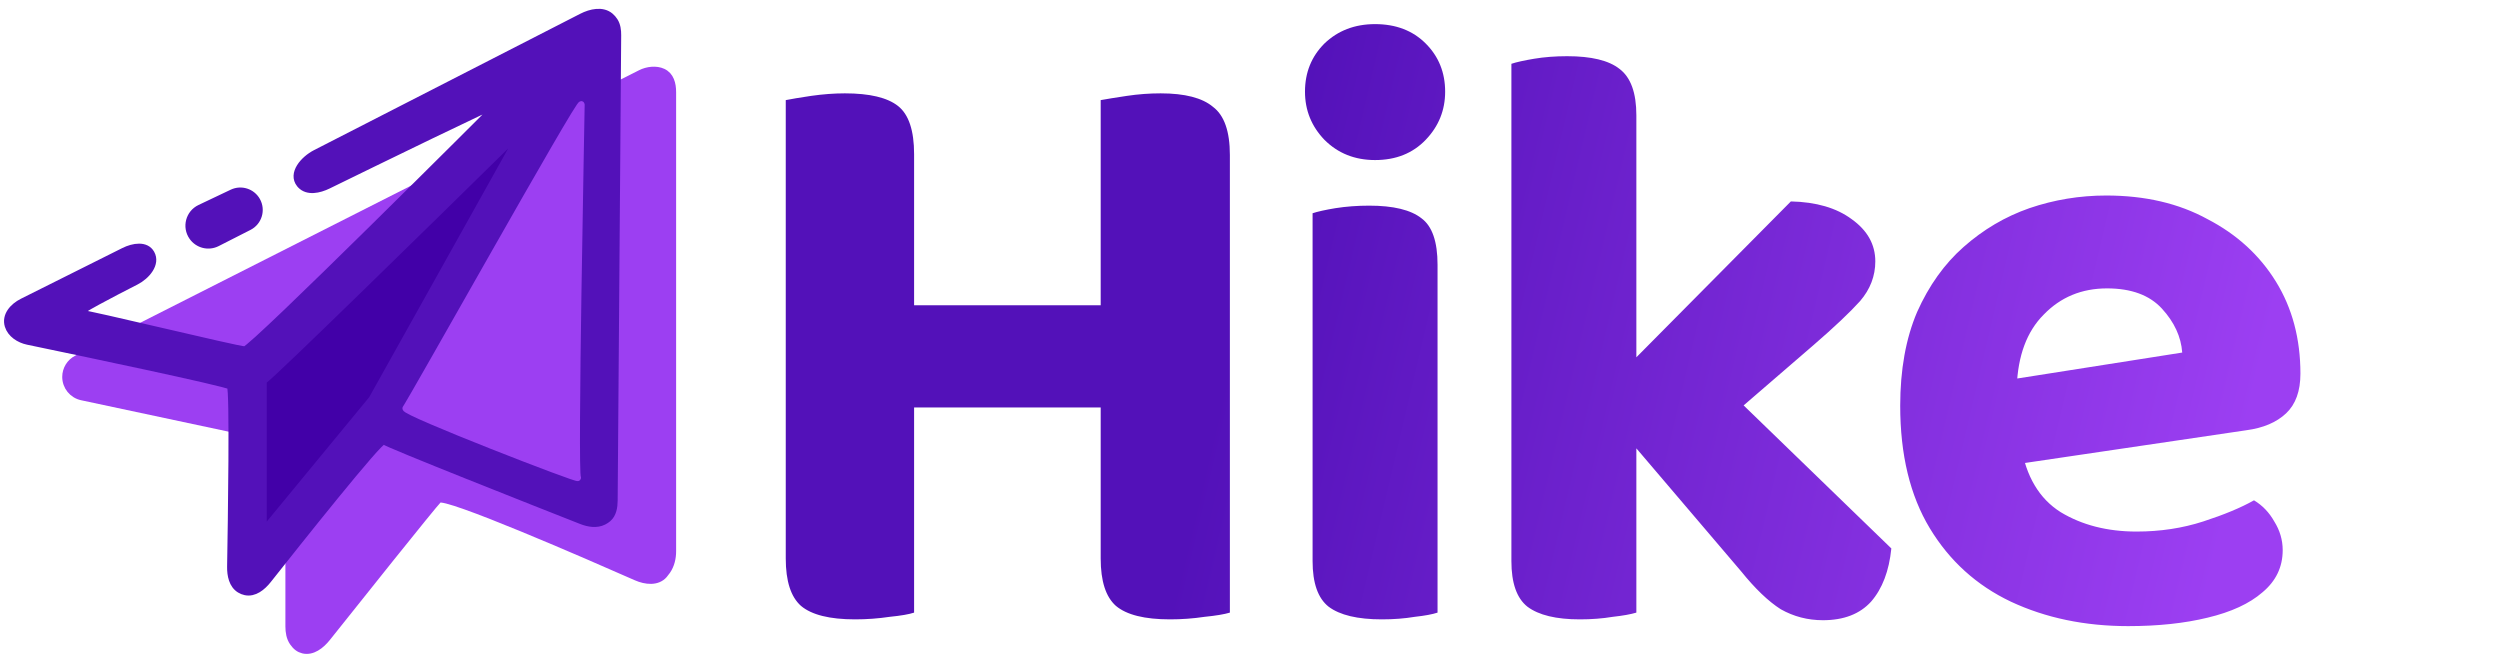
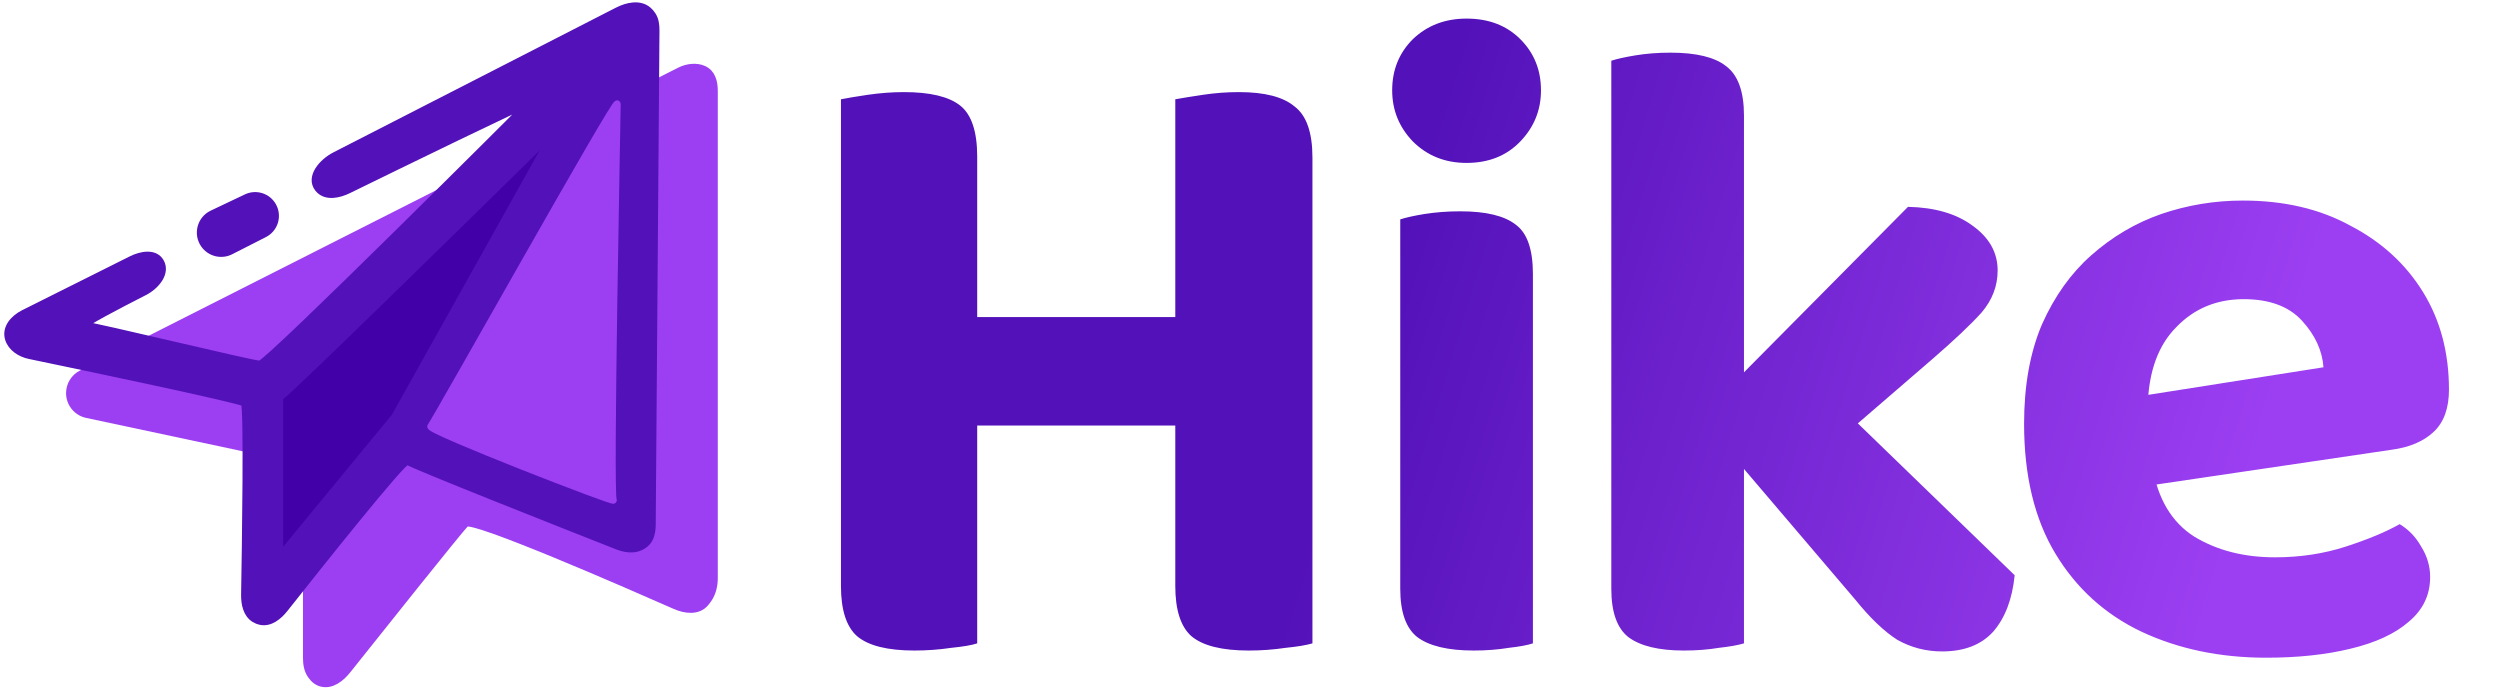
- <svg xmlns="http://www.w3.org/2000/svg" width="379" height="100" viewBox="0 0 379 100" fill="none">
-   <path d="M43.766 94.963V85.173V71.727C43.766 68.895 41.786 66.449 39.016 65.859L12.401 60.187C10.962 59.88 9.934 58.61 9.934 57.139C9.934 55.965 10.595 54.89 11.643 54.359L97.101 11.096C98.115 10.582 99.482 10.413 100.51 10.896C101.677 11.444 102 12.691 102 13.981V83.562C102 84.617 101.756 85.677 101.158 86.547C101.007 86.766 100.855 86.967 100.694 87.152C99.659 88.339 97.878 88.146 96.437 87.51C89.294 84.357 67.432 74.817 66.505 75.745C65.591 76.659 53.75 91.514 49.615 96.708C48.7 97.858 47.365 98.912 45.937 98.563C45.345 98.418 44.854 98.07 44.394 97.405C43.905 96.7 43.766 95.821 43.766 94.963Z" fill="#9C3FF2" stroke="#9C3FF2" />
-   <path d="M35.191 29.209L30.306 31.53C28.644 32.319 28.092 34.414 29.149 35.92C29.998 37.131 31.61 37.532 32.928 36.861L37.748 34.408C39.216 33.662 39.767 31.844 38.961 30.408C38.215 29.079 36.567 28.555 35.191 29.209Z" fill="#5311B9" stroke="#5311B9" />
-   <path d="M18.765 38.053L3.395 45.738C1.939 46.466 0.738 47.839 1.219 49.394C1.61 50.66 2.899 51.493 4.196 51.763C11.264 53.234 34.422 58.082 34.892 58.552C35.356 59.016 35.043 79.298 34.929 85.896C34.906 87.231 35.204 88.695 36.342 89.393C36.616 89.561 36.897 89.672 37.2 89.736C38.559 90.022 39.791 89.022 40.652 87.932C44.866 82.597 57.722 66.408 58.185 66.871C58.662 67.347 81.647 76.418 88.119 78.966C89.224 79.402 90.469 79.606 91.529 79.068C91.781 78.94 92.001 78.794 92.198 78.622C92.959 77.962 93.13 76.881 93.138 75.874L93.672 5.347C93.678 4.589 93.585 3.809 93.171 3.173C92.985 2.887 92.78 2.653 92.547 2.455C91.356 1.441 89.574 1.826 88.182 2.539L47.838 23.203C45.995 24.147 44.142 26.305 45.433 27.924C45.476 27.978 45.522 28.03 45.571 28.081C46.621 29.179 48.394 28.791 49.759 28.124C56.312 24.918 75.84 15.385 75.379 15.847L75.377 15.848C74.77 16.455 38.219 53.006 37.11 53.006C36.001 53.006 13.262 47.459 12.153 47.459C11.377 47.459 17.102 44.48 20.621 42.686C22.254 41.853 23.834 39.995 22.928 38.402C22.137 37.01 20.197 37.337 18.765 38.053Z" fill="#5311B9" stroke="#5311B9" />
-   <path d="M87.58 72.417C88.135 72.972 60.959 62.434 61.513 61.88C62.068 61.325 88.135 14.737 88.135 15.847C88.135 16.956 87.025 71.862 87.58 72.417Z" fill="#9C3FF2" stroke="#9C3FF2" />
-   <path d="M77.042 22.502C65.58 33.779 42.213 56.666 40.438 57.997V79.073L55.967 60.216L77.042 22.502Z" fill="#4200A8" />
-   <path d="M119.121 38.856H138.577V92.872C137.809 93.128 136.571 93.341 134.865 93.512C133.158 93.768 131.409 93.896 129.617 93.896C125.777 93.896 123.046 93.213 121.425 91.848C119.889 90.483 119.121 88.093 119.121 84.68V38.856ZM138.577 63.432H119.121V15.176C119.974 15.005 121.254 14.792 122.961 14.536C124.753 14.28 126.459 14.152 128.081 14.152C131.835 14.152 134.523 14.792 136.145 16.072C137.766 17.352 138.577 19.784 138.577 23.368V63.432ZM166.865 38.856H186.449V92.872C185.595 93.128 184.315 93.341 182.609 93.512C180.902 93.768 179.153 93.896 177.361 93.896C173.521 93.896 170.79 93.213 169.169 91.848C167.633 90.483 166.865 88.093 166.865 84.68V38.856ZM186.449 63.432H166.865V15.176C167.803 15.005 169.126 14.792 170.833 14.536C172.539 14.28 174.246 14.152 175.953 14.152C179.622 14.152 182.267 14.835 183.889 16.2C185.595 17.48 186.449 19.912 186.449 23.496V63.432ZM178.001 61.768H127.953V46.28H178.001V61.768ZM197.836 13.896C197.836 10.995 198.818 8.563 200.78 6.6C202.828 4.637 205.388 3.656 208.46 3.656C211.618 3.656 214.178 4.637 216.14 6.6C218.103 8.563 219.084 10.995 219.084 13.896C219.084 16.712 218.103 19.144 216.14 21.192C214.178 23.24 211.618 24.264 208.46 24.264C205.388 24.264 202.828 23.24 200.78 21.192C198.818 19.144 197.836 16.712 197.836 13.896ZM198.988 59.208H217.932V92.872C217.164 93.128 216.012 93.341 214.476 93.512C212.94 93.768 211.276 93.896 209.484 93.896C205.815 93.896 203.127 93.256 201.42 91.976C199.799 90.696 198.988 88.392 198.988 85.064V59.208ZM217.932 69.064H198.988V32.328C199.756 32.072 200.908 31.816 202.444 31.56C204.066 31.304 205.772 31.176 207.564 31.176C211.234 31.176 213.879 31.816 215.5 33.096C217.122 34.291 217.932 36.637 217.932 40.136V69.064ZM256.264 68.424L242.568 59.72L271.496 30.536C275.336 30.621 278.408 31.517 280.712 33.224C283.101 34.931 284.296 37.064 284.296 39.624C284.296 41.843 283.528 43.848 281.992 45.64C280.456 47.347 278.109 49.565 274.952 52.296L256.264 68.424ZM243.336 62.408L258.44 55.752L286.728 83.144C286.386 86.557 285.362 89.245 283.656 91.208C281.949 93.085 279.517 94.024 276.36 94.024C274.056 94.024 271.922 93.469 269.96 92.36C268.082 91.165 266.077 89.245 263.944 86.6L243.336 62.408ZM229.128 59.08L248.072 59.464V92.872C247.218 93.128 246.024 93.341 244.488 93.512C242.952 93.768 241.288 93.896 239.496 93.896C235.912 93.896 233.266 93.256 231.56 91.976C229.938 90.696 229.128 88.392 229.128 85.064V59.08ZM248.072 69.32L229.128 68.936V9.672C229.896 9.416 231.048 9.16 232.584 8.904C234.12 8.648 235.784 8.52 237.576 8.52C241.245 8.52 243.89 9.16 245.512 10.44C247.218 11.72 248.072 14.067 248.072 17.48V69.32ZM299.848 71.24L299.08 58.44L330.825 53.448C330.654 51.059 329.63 48.84 327.753 46.792C325.875 44.744 323.102 43.72 319.432 43.72C315.593 43.72 312.393 45.043 309.833 47.688C307.273 50.248 305.907 53.917 305.736 58.696L306.376 67.528C307.144 72.221 309.15 75.592 312.392 77.64C315.635 79.603 319.475 80.584 323.913 80.584C327.497 80.584 330.867 80.072 334.025 79.048C337.182 78.024 339.742 76.957 341.705 75.848C342.985 76.616 344.009 77.683 344.777 79.048C345.63 80.413 346.057 81.864 346.057 83.4C346.057 85.96 345.033 88.093 342.985 89.8C341.022 91.507 338.249 92.787 334.665 93.64C331.166 94.493 327.155 94.92 322.632 94.92C316.062 94.92 310.131 93.683 304.84 91.208C299.635 88.733 295.539 85.021 292.552 80.072C289.566 75.123 288.072 68.936 288.072 61.512C288.072 56.051 288.926 51.315 290.632 47.304C292.424 43.293 294.771 40.008 297.672 37.448C300.659 34.803 303.987 32.84 307.656 31.56C311.411 30.28 315.294 29.64 319.305 29.64C325.193 29.64 330.313 30.835 334.665 33.224C339.102 35.528 342.558 38.685 345.033 42.696C347.507 46.707 348.744 51.357 348.744 56.648C348.744 59.293 348.019 61.299 346.569 62.664C345.118 64.029 343.113 64.883 340.553 65.224L299.848 71.24Z" fill="url(#paint0_linear_5_5)" />
+ <svg xmlns="http://www.w3.org/2000/svg" width="357" height="99" viewBox="0 0 357 99" fill="none">
+   <path d="M120.088 37.856H139.544V91.872C138.776 92.128 137.539 92.341 135.832 92.512C134.125 92.768 132.376 92.896 130.584 92.896C126.744 92.896 124.013 92.213 122.392 90.848C120.856 89.483 120.088 87.093 120.088 83.68V37.856ZM139.544 62.432H120.088V14.176C120.941 14.005 122.221 13.792 123.928 13.536C125.72 13.28 127.427 13.152 129.048 13.152C132.803 13.152 135.491 13.792 137.112 15.072C138.733 16.352 139.544 18.784 139.544 22.368V62.432ZM167.832 37.856H187.416V91.872C186.563 92.128 185.283 92.341 183.576 92.512C181.869 92.768 180.12 92.896 178.328 92.896C174.488 92.896 171.757 92.213 170.136 90.848C168.6 89.483 167.832 87.093 167.832 83.68V37.856ZM187.416 62.432H167.832V14.176C168.771 14.005 170.093 13.792 171.8 13.536C173.507 13.28 175.213 13.152 176.92 13.152C180.589 13.152 183.235 13.835 184.856 15.2C186.563 16.48 187.416 18.912 187.416 22.496V62.432ZM178.968 60.768H128.92V45.28H178.968V60.768ZM198.804 12.896C198.804 9.995 199.785 7.563 201.748 5.6C203.796 3.637 206.356 2.656 209.428 2.656C212.585 2.656 215.145 3.637 217.108 5.6C219.071 7.563 220.052 9.995 220.052 12.896C220.052 15.712 219.071 18.144 217.108 20.192C215.145 22.24 212.585 23.264 209.428 23.264C206.356 23.264 203.796 22.24 201.748 20.192C199.785 18.144 198.804 15.712 198.804 12.896ZM199.956 58.208H218.9V91.872C218.132 92.128 216.98 92.341 215.444 92.512C213.908 92.768 212.244 92.896 210.452 92.896C206.783 92.896 204.095 92.256 202.388 90.976C200.767 89.696 199.956 87.392 199.956 84.064V58.208ZM218.9 68.064H199.956V31.328C200.724 31.072 201.876 30.816 203.412 30.56C205.033 30.304 206.74 30.176 208.532 30.176C212.201 30.176 214.847 30.816 216.468 32.096C218.089 33.291 218.9 35.637 218.9 39.136V68.064ZM257.231 67.424L243.535 58.72L272.463 29.536C276.303 29.621 279.375 30.517 281.679 32.224C284.068 33.931 285.263 36.064 285.263 38.624C285.263 40.843 284.495 42.848 282.959 44.64C281.423 46.347 279.076 48.565 275.919 51.296L257.231 67.424ZM244.303 61.408L259.407 54.752L287.695 82.144C287.354 85.557 286.33 88.245 284.623 90.208C282.916 92.085 280.484 93.024 277.327 93.024C275.023 93.024 272.89 92.469 270.927 91.36C269.05 90.165 267.044 88.245 264.911 85.6L244.303 61.408ZM230.095 58.08L249.039 58.464V91.872C248.186 92.128 246.991 92.341 245.455 92.512C243.919 92.768 242.255 92.896 240.463 92.896C236.879 92.896 234.234 92.256 232.527 90.976C230.906 89.696 230.095 87.392 230.095 84.064V58.08ZM249.039 68.32L230.095 67.936V8.672C230.863 8.416 232.015 8.16 233.551 7.904C235.087 7.648 236.751 7.52 238.543 7.52C242.212 7.52 244.858 8.16 246.479 9.44C248.186 10.72 249.039 13.067 249.039 16.48V68.32ZM300.816 70.24L300.048 57.44L331.792 52.448C331.621 50.059 330.597 47.84 328.72 45.792C326.843 43.744 324.069 42.72 320.4 42.72C316.56 42.72 313.36 44.043 310.8 46.688C308.24 49.248 306.875 52.917 306.704 57.696L307.344 66.528C308.112 71.221 310.117 74.592 313.36 76.64C316.603 78.603 320.443 79.584 324.88 79.584C328.464 79.584 331.835 79.072 334.992 78.048C338.149 77.024 340.709 75.957 342.672 74.848C343.952 75.616 344.976 76.683 345.744 78.048C346.597 79.413 347.024 80.864 347.024 82.4C347.024 84.96 346 87.093 343.952 88.8C341.989 90.507 339.216 91.787 335.632 92.64C332.133 93.493 328.123 93.92 323.6 93.92C317.029 93.92 311.099 92.683 305.808 90.208C300.603 87.733 296.507 84.021 293.52 79.072C290.533 74.123 289.04 67.936 289.04 60.512C289.04 55.051 289.893 50.315 291.6 46.304C293.392 42.293 295.739 39.008 298.64 36.448C301.627 33.803 304.955 31.84 308.624 30.56C312.379 29.28 316.261 28.64 320.272 28.64C326.16 28.64 331.28 29.835 335.632 32.224C340.069 34.528 343.525 37.685 346 41.696C348.475 45.707 349.712 50.357 349.712 55.648C349.712 58.293 348.987 60.299 347.536 61.664C346.085 63.029 344.08 63.883 341.52 64.224L300.816 70.24Z" fill="url(#paint0_linear_101_5)" />
+   <path d="M43.766 93.963V84.173V70.727C43.766 67.895 41.786 65.449 39.016 64.859L12.401 59.187C10.962 58.88 9.934 57.61 9.934 56.139C9.934 54.965 10.595 53.89 11.643 53.359L97.101 10.096C98.115 9.582 99.482 9.413 100.51 9.896C101.677 10.444 102 11.691 102 12.981V82.562C102 83.617 101.756 84.677 101.158 85.547C101.007 85.766 100.855 85.967 100.694 86.152C99.659 87.339 97.878 87.146 96.437 86.51C89.294 83.357 67.432 73.817 66.505 74.745C65.591 75.659 53.75 90.514 49.615 95.708C48.7 96.858 47.365 97.912 45.937 97.563C45.345 97.418 44.854 97.07 44.394 96.405C43.905 95.7 43.766 94.821 43.766 93.963Z" fill="#9C3FF2" stroke="#9C3FF2" />
+   <path d="M35.191 28.209L30.306 30.53C28.644 31.319 28.092 33.414 29.149 34.92C29.998 36.131 31.61 36.532 32.928 35.861L37.748 33.408C39.216 32.662 39.767 30.844 38.961 29.408C38.215 28.079 36.567 27.555 35.191 28.209Z" fill="#5311B9" stroke="#5311B9" />
+   <path d="M18.765 37.053L3.395 44.738C1.939 45.466 0.738 46.839 1.219 48.394C1.61 49.66 2.899 50.493 4.196 50.763C11.264 52.234 34.422 57.082 34.892 57.552C35.356 58.016 35.043 78.298 34.929 84.896C34.906 86.231 35.204 87.695 36.342 88.393C36.616 88.561 36.897 88.672 37.2 88.736C38.559 89.022 39.791 88.022 40.652 86.932C44.866 81.597 57.722 65.408 58.185 65.871C58.662 66.347 81.647 75.418 88.119 77.966C89.224 78.402 90.469 78.606 91.529 78.068C91.781 77.94 92.001 77.794 92.198 77.622C92.959 76.962 93.13 75.881 93.138 74.874L93.672 4.347C93.678 3.589 93.585 2.809 93.171 2.173C92.985 1.887 92.78 1.653 92.547 1.455C91.356 0.441 89.574 0.826 88.182 1.539L47.838 22.203C45.995 23.147 44.142 25.305 45.433 26.924C45.476 26.978 45.522 27.03 45.571 27.081C46.621 28.179 48.394 27.791 49.759 27.124C56.312 23.918 75.84 14.385 75.379 14.847L75.377 14.848C74.77 15.455 38.219 52.006 37.11 52.006C36.001 52.006 13.262 46.459 12.153 46.459C11.377 46.459 17.102 43.48 20.621 41.686C22.254 40.853 23.834 38.995 22.928 37.402C22.137 36.01 20.197 36.337 18.765 37.053Z" fill="#5311B9" stroke="#5311B9" />
+   <path d="M87.58 71.417C88.135 71.972 60.959 61.434 61.513 60.88C62.068 60.325 88.135 13.737 88.135 14.847C88.135 15.956 87.025 70.862 87.58 71.417Z" fill="#9C3FF2" stroke="#9C3FF2" />
+   <path d="M77.042 21.502C65.58 32.779 42.213 55.666 40.438 56.997V78.073L55.967 59.216L77.042 21.502Z" fill="#4200A8" />
  <defs>
-     <linearGradient id="paint0_linear_5_5" x1="128.869" y1="34" x2="336.745" y2="82.908" gradientUnits="userSpaceOnUse">
+     <linearGradient id="paint0_linear_101_5" x1="146.205" y1="38.42" x2="315.046" y2="89.779" gradientUnits="userSpaceOnUse">
      <stop offset="0.282" stop-color="#5311B9" />
      <stop offset="1" stop-color="#9C3FF2" />
    </linearGradient>
  </defs>
</svg>
